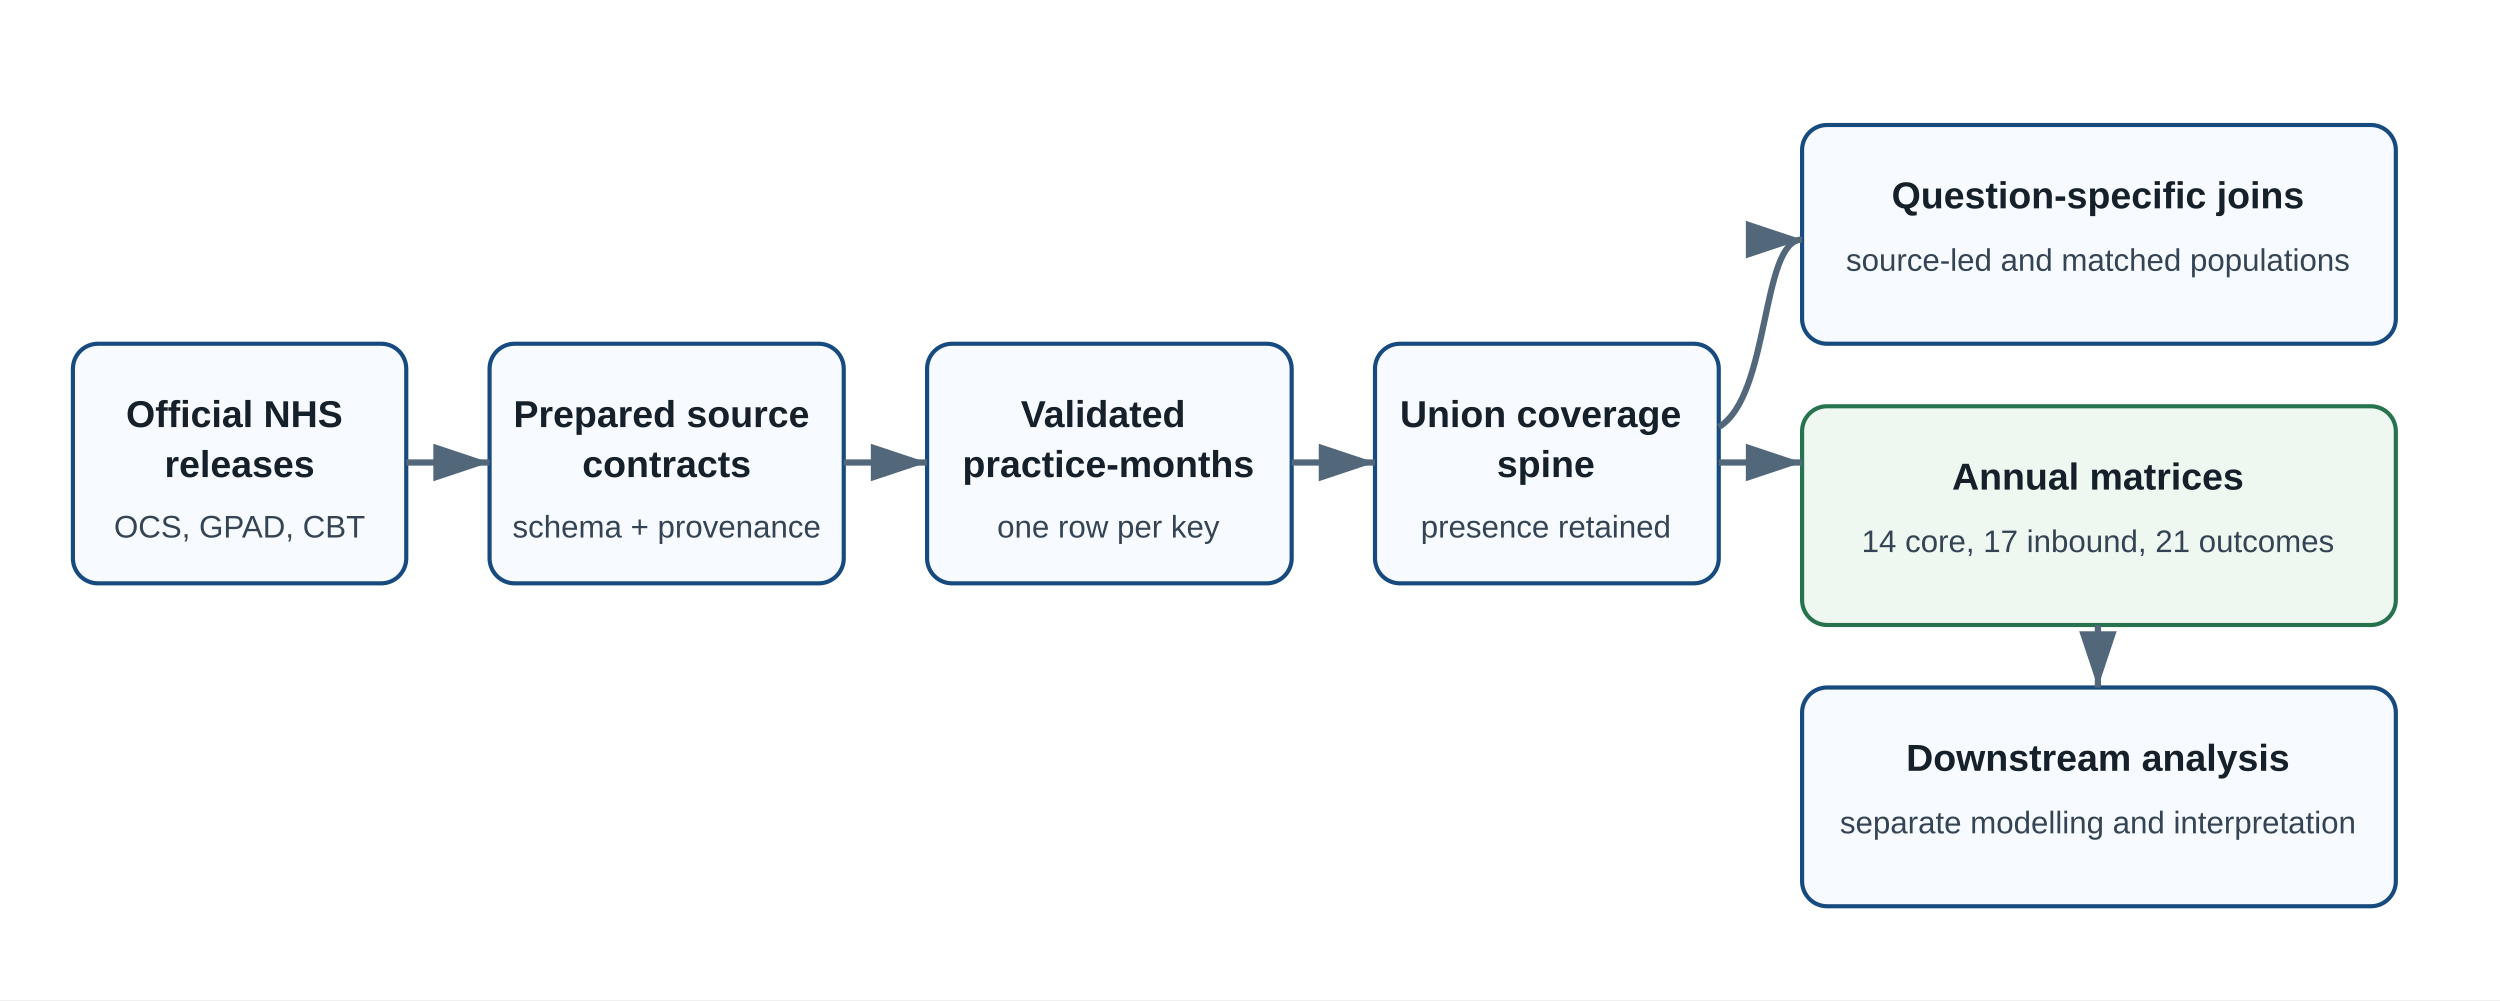
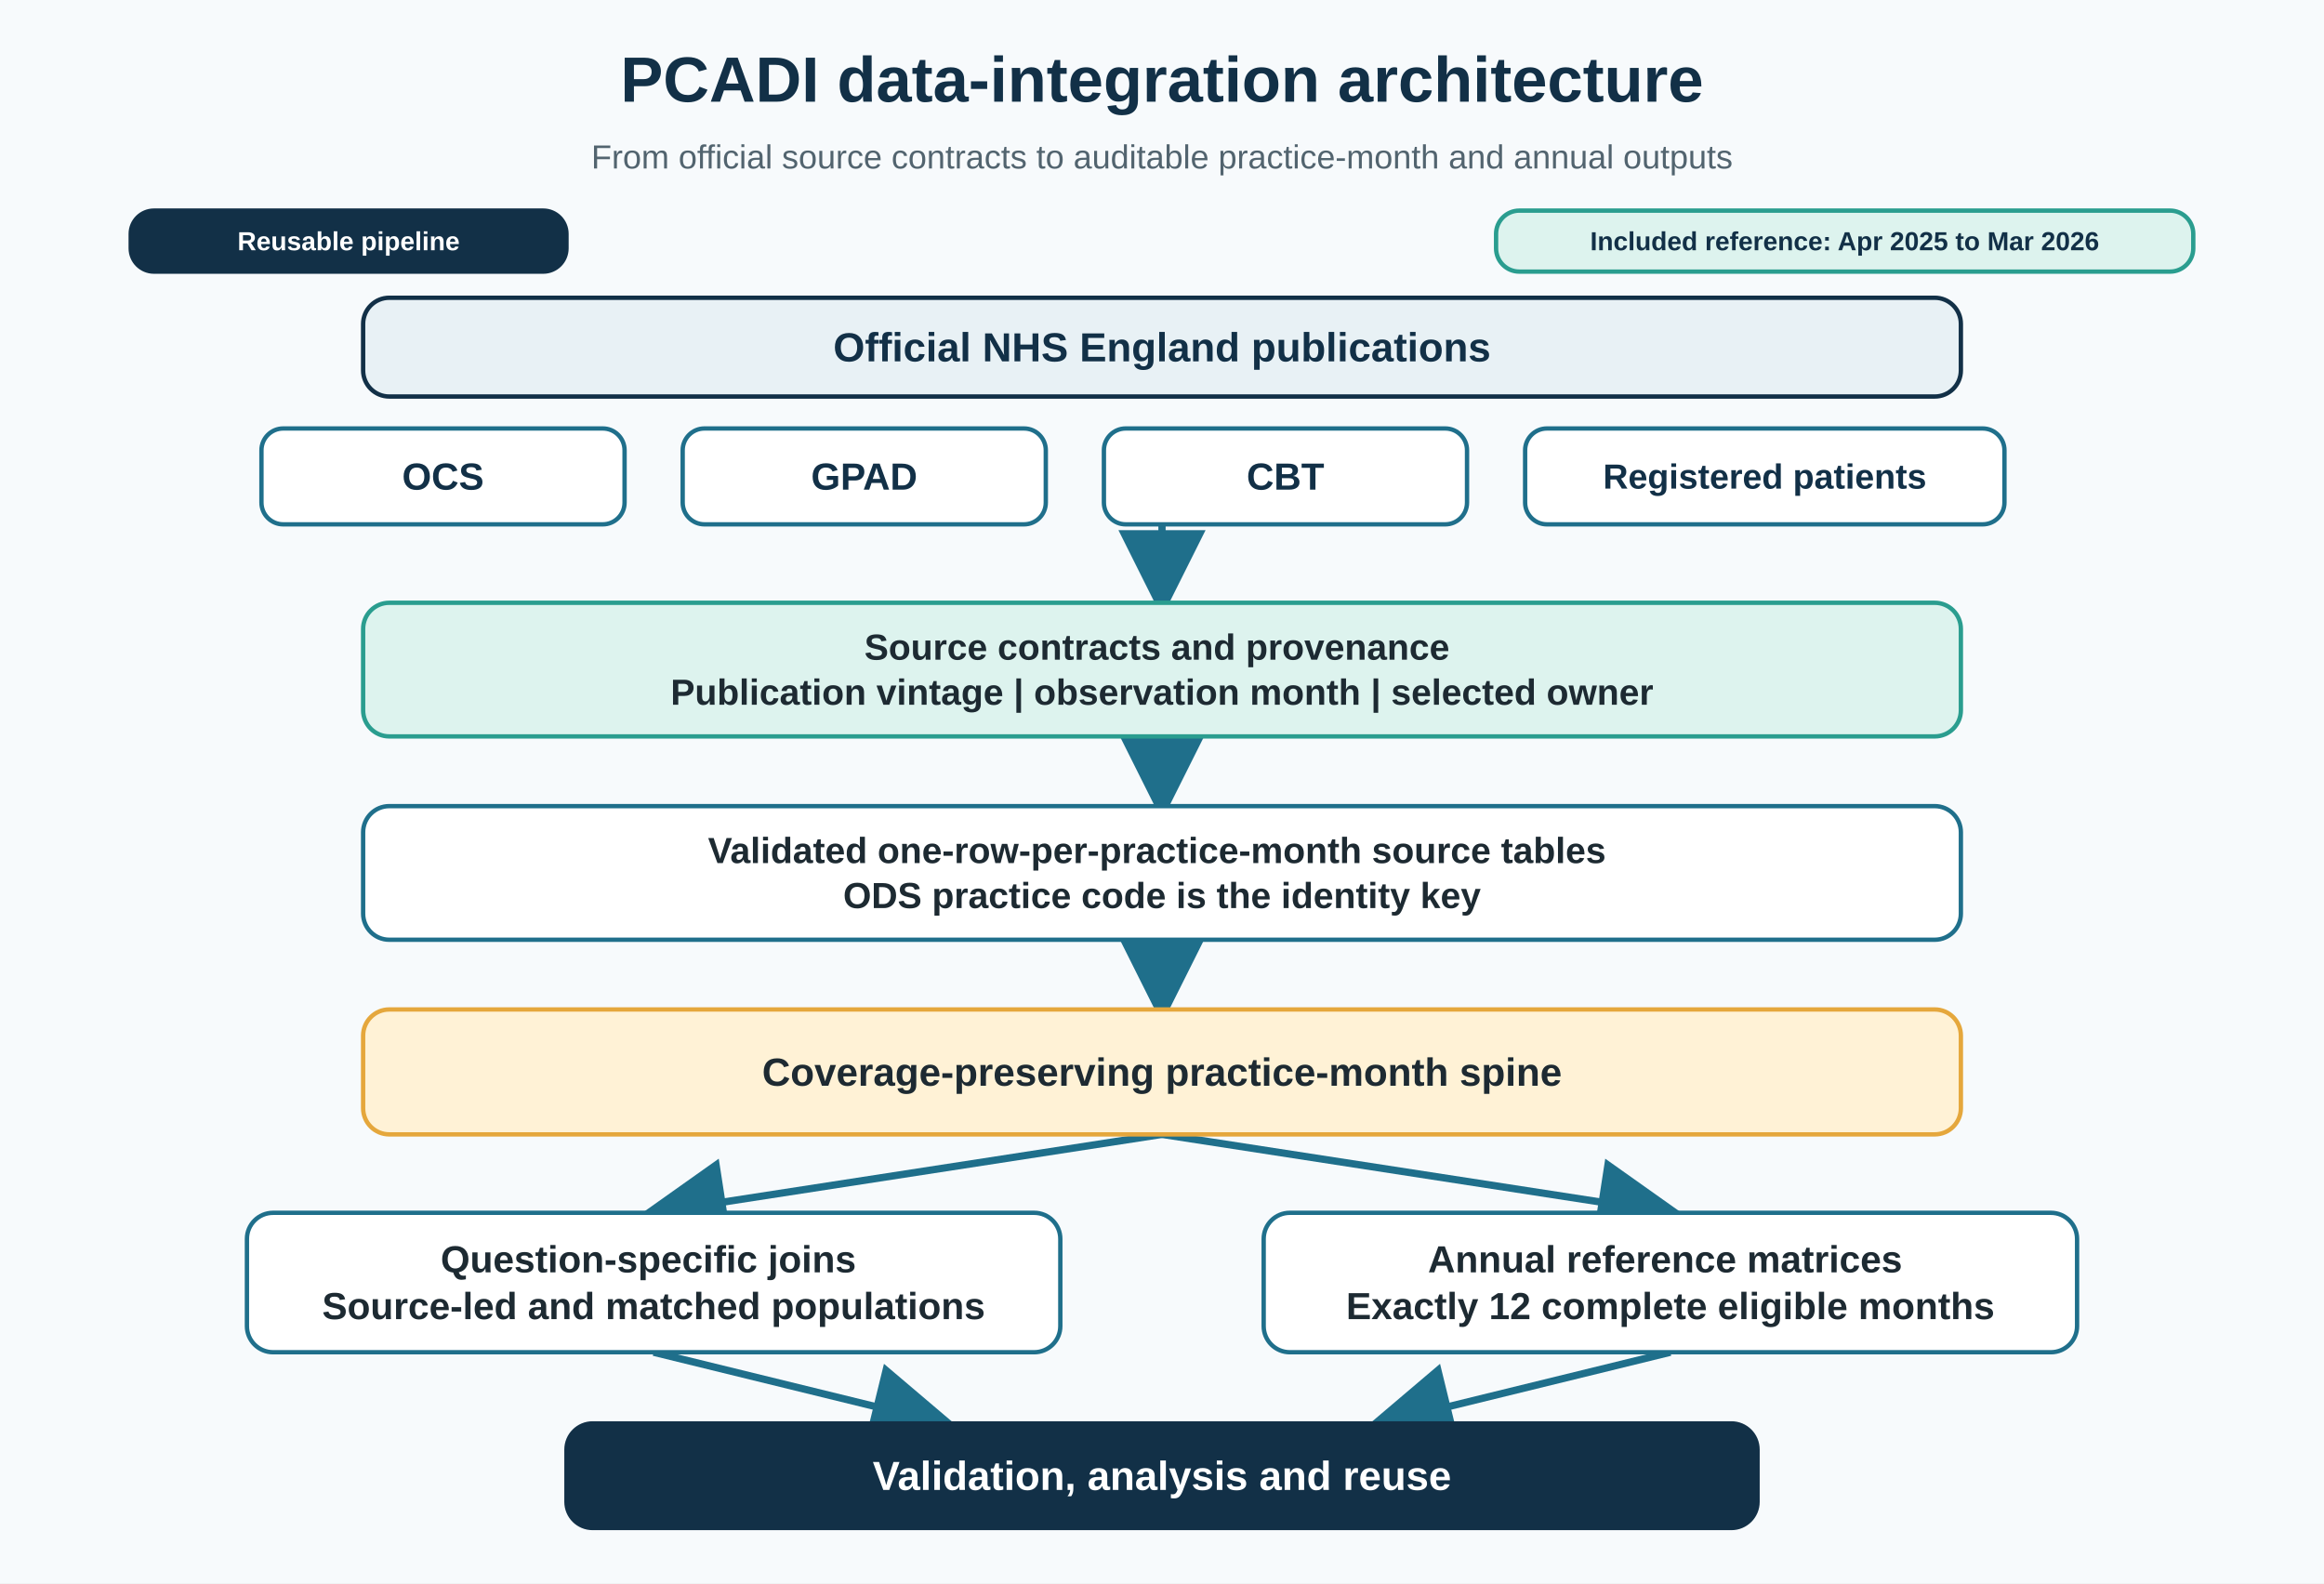
- <svg xmlns="http://www.w3.org/2000/svg" width="1200" height="480" viewBox="0 0 1200 480" role="img" aria-labelledby="title desc">
-   <style>
-     .box { fill: #f7fbff; stroke: #174a7e; stroke-width: 2; rx: 12; }
-     .annual { fill: #eef8f1; stroke: #26734d; stroke-width: 2; rx: 12; }
-     .text { font: 600 18px Arial, sans-serif; fill: #16202a; text-anchor: middle; }
-     .small { font: 15px Arial, sans-serif; fill: #344454; text-anchor: middle; }
-     .arrow { stroke: #52677a; stroke-width: 3; fill: none; marker-end: url(#head); }
-   </style>
+ <svg xmlns="http://www.w3.org/2000/svg" width="1600" height="1090" viewBox="0 0 1600 1090" role="img" aria-labelledby="title description">
  <defs>
-     <marker id="head" markerWidth="10" markerHeight="10" refX="9" refY="3" orient="auto">
-       <path d="M0,0 L0,6 L9,3 z" fill="#52677a" />
+     <marker id="arrow" markerWidth="12" markerHeight="12" refX="10" refY="6" orient="auto">
+       <path d="M0,0 L12,6 L0,12 z" fill="#1F6F8B" />
    </marker>
  </defs>
-   <rect width="1200" height="480" fill="#ffffff" />
-   <rect class="box" x="35" y="165" width="160" height="115" />
-   <text class="text" x="115" y="205">
-     <tspan x="115">Official NHS</tspan>
-     <tspan x="115" dy="24">releases</tspan>
+   <rect width="1600" height="1090" fill="#F7FAFC" />
+   <text text-anchor="middle" font-family="Segoe UI, Arial, sans-serif" font-size="44" font-weight="700" fill="#123047">
+     <tspan x="800.0" y="70.0">PCADI data-integration architecture</tspan>
  </text>
-   <text class="small" x="115" y="258">OCS, GPAD, CBT</text>
-   <rect class="box" x="235" y="165" width="170" height="115" />
-   <text class="text" x="320" y="205">
-     <tspan x="320">Prepared source</tspan>
-     <tspan x="320" dy="24">contracts</tspan>
+   <text text-anchor="middle" font-family="Segoe UI, Arial, sans-serif" font-size="23" font-weight="400" fill="#52646F">
+     <tspan x="800.0" y="116.0">From official source contracts to auditable practice-month and annual outputs</tspan>
  </text>
-   <text class="small" x="320" y="258">schema + provenance</text>
-   <rect class="box" x="445" y="165" width="175" height="115" />
-   <text class="text" x="532" y="205">
-     <tspan x="532">Validated</tspan>
-     <tspan x="532" dy="24">practice-months</tspan>
+   <line x1="800" y1="361" x2="800" y2="415" stroke="#1F6F8B" stroke-width="5" marker-end="url(#arrow)" />
+   <line x1="800" y1="507" x2="800" y2="555" stroke="#1F6F8B" stroke-width="5" marker-end="url(#arrow)" />
+   <line x1="800" y1="647" x2="800" y2="695" stroke="#1F6F8B" stroke-width="5" marker-end="url(#arrow)" />
+   <line x1="800" y1="781" x2="450" y2="835" stroke="#1F6F8B" stroke-width="5" marker-end="url(#arrow)" />
+   <line x1="800" y1="781" x2="1150" y2="835" stroke="#1F6F8B" stroke-width="5" marker-end="url(#arrow)" />
+   <line x1="450" y1="931" x2="650" y2="980" stroke="#1F6F8B" stroke-width="5" marker-end="url(#arrow)" />
+   <line x1="1150" y1="931" x2="950" y2="980" stroke="#1F6F8B" stroke-width="5" marker-end="url(#arrow)" />
+   <rect x="250" y="205" width="1100" height="68" rx="18" fill="#E8F1F5" stroke="#123047" stroke-width="3" />
+   <text text-anchor="middle" font-family="Segoe UI, Arial, sans-serif" font-size="28" font-weight="700" fill="#123047">
+     <tspan x="800.0" y="248.8">Official NHS England publications</tspan>
  </text>
-   <text class="small" x="532" y="258">one row per key</text>
-   <rect class="box" x="660" y="165" width="165" height="115" />
-   <text class="text" x="742" y="205">
-     <tspan x="742">Union coverage</tspan>
-     <tspan x="742" dy="24">spine</tspan>
+   <rect x="180" y="295" width="250" height="66" rx="15" fill="#FFFFFF" stroke="#1F6F8B" stroke-width="3" />
+   <text text-anchor="middle" font-family="Segoe UI, Arial, sans-serif" font-size="26" font-weight="700" fill="#123047">
+     <tspan x="305.0" y="337.1">OCS</tspan>
  </text>
-   <text class="small" x="742" y="258">presence retained</text>
-   <rect class="box" x="865" y="60" width="285" height="105" />
-   <text class="text" x="1007" y="100">Question-specific joins</text>
-   <text class="small" x="1007" y="130">source-led and matched populations</text>
-   <rect class="annual" x="865" y="195" width="285" height="105" />
-   <text class="text" x="1007" y="235">Annual matrices</text>
-   <text class="small" x="1007" y="265">14 core, 17 inbound, 21 outcomes</text>
-   <rect class="box" x="865" y="330" width="285" height="105" />
-   <text class="text" x="1007" y="370">Downstream analysis</text>
-   <text class="small" x="1007" y="400">separate modelling and interpretation</text>
-   <path class="arrow" d="M195 222 H235" />
-   <path class="arrow" d="M405 222 H445" />
-   <path class="arrow" d="M620 222 H660" />
-   <path class="arrow" d="M825 205 C850 190 845 115 865 115" />
-   <path class="arrow" d="M825 222 H865" />
-   <path class="arrow" d="M1007 300 V330" />
+   <rect x="470" y="295" width="250" height="66" rx="15" fill="#FFFFFF" stroke="#1F6F8B" stroke-width="3" />
+   <text text-anchor="middle" font-family="Segoe UI, Arial, sans-serif" font-size="26" font-weight="700" fill="#123047">
+     <tspan x="595.0" y="337.1">GPAD</tspan>
+   </text>
+   <rect x="760" y="295" width="250" height="66" rx="15" fill="#FFFFFF" stroke="#1F6F8B" stroke-width="3" />
+   <text text-anchor="middle" font-family="Segoe UI, Arial, sans-serif" font-size="26" font-weight="700" fill="#123047">
+     <tspan x="885.0" y="337.1">CBT</tspan>
+   </text>
+   <rect x="1050" y="295" width="330" height="66" rx="15" fill="#FFFFFF" stroke="#1F6F8B" stroke-width="3" />
+   <text text-anchor="middle" font-family="Segoe UI, Arial, sans-serif" font-size="24" font-weight="700" fill="#123047">
+     <tspan x="1215.0" y="336.4">Registered patients</tspan>
+   </text>
+   <rect x="250" y="415" width="1100" height="92" rx="18" fill="#DDF3EE" stroke="#2A9D8F" stroke-width="3" />
+   <text text-anchor="middle" font-family="Segoe UI, Arial, sans-serif" font-size="25" font-weight="700" fill="#1D2A32">
+     <tspan x="800.0" y="454.2">Source contracts and provenance</tspan>
+     <tspan x="800.0" y="485.2">Publication vintage | observation month | selected owner</tspan>
+   </text>
+   <rect x="250" y="555" width="1100" height="92" rx="18" fill="#FFFFFF" stroke="#1F6F8B" stroke-width="3" />
+   <text text-anchor="middle" font-family="Segoe UI, Arial, sans-serif" font-size="25" font-weight="700" fill="#1D2A32">
+     <tspan x="800.0" y="594.2">Validated one-row-per-practice-month source tables</tspan>
+     <tspan x="800.0" y="625.2">ODS practice code is the identity key</tspan>
+   </text>
+   <rect x="250" y="695" width="1100" height="86" rx="18" fill="#FFF2D6" stroke="#E5A73C" stroke-width="3" />
+   <text text-anchor="middle" font-family="Segoe UI, Arial, sans-serif" font-size="27" font-weight="700" fill="#1D2A32">
+     <tspan x="800.0" y="747.5">Coverage-preserving practice-month spine</tspan>
+   </text>
+   <rect x="170" y="835" width="560" height="96" rx="18" fill="#FFFFFF" stroke="#1F6F8B" stroke-width="3" />
+   <text text-anchor="middle" font-family="Segoe UI, Arial, sans-serif" font-size="26" font-weight="700" fill="#1D2A32">
+     <tspan x="450.0" y="876.0">Question-specific joins</tspan>
+     <tspan x="450.0" y="908.2">Source-led and matched populations</tspan>
+   </text>
+   <rect x="870" y="835" width="560" height="96" rx="18" fill="#FFFFFF" stroke="#1F6F8B" stroke-width="3" />
+   <text text-anchor="middle" font-family="Segoe UI, Arial, sans-serif" font-size="26" font-weight="700" fill="#1D2A32">
+     <tspan x="1150.0" y="876.0">Annual reference matrices</tspan>
+     <tspan x="1150.0" y="908.2">Exactly 12 complete eligible months</tspan>
+   </text>
+   <rect x="390" y="980" width="820" height="72" rx="18" fill="#123047" stroke="#123047" stroke-width="3" />
+   <text text-anchor="middle" font-family="Segoe UI, Arial, sans-serif" font-size="28" font-weight="700" fill="#FFFFFF">
+     <tspan x="800.0" y="1025.8">Validation, analysis and reuse</tspan>
+   </text>
+   <rect x="90" y="145" width="300" height="42" rx="16" fill="#123047" stroke="#123047" stroke-width="3" />
+   <text text-anchor="middle" font-family="Segoe UI, Arial, sans-serif" font-size="18" font-weight="700" fill="#FFFFFF">
+     <tspan x="240.0" y="172.3">Reusable pipeline</tspan>
+   </text>
+   <rect x="1030" y="145" width="480" height="42" rx="16" fill="#DDF3EE" stroke="#2A9D8F" stroke-width="3" />
+   <text text-anchor="middle" font-family="Segoe UI, Arial, sans-serif" font-size="18" font-weight="700" fill="#123047">
+     <tspan x="1270.0" y="172.3">Included reference: Apr 2025 to Mar 2026</tspan>
+   </text>
</svg>
